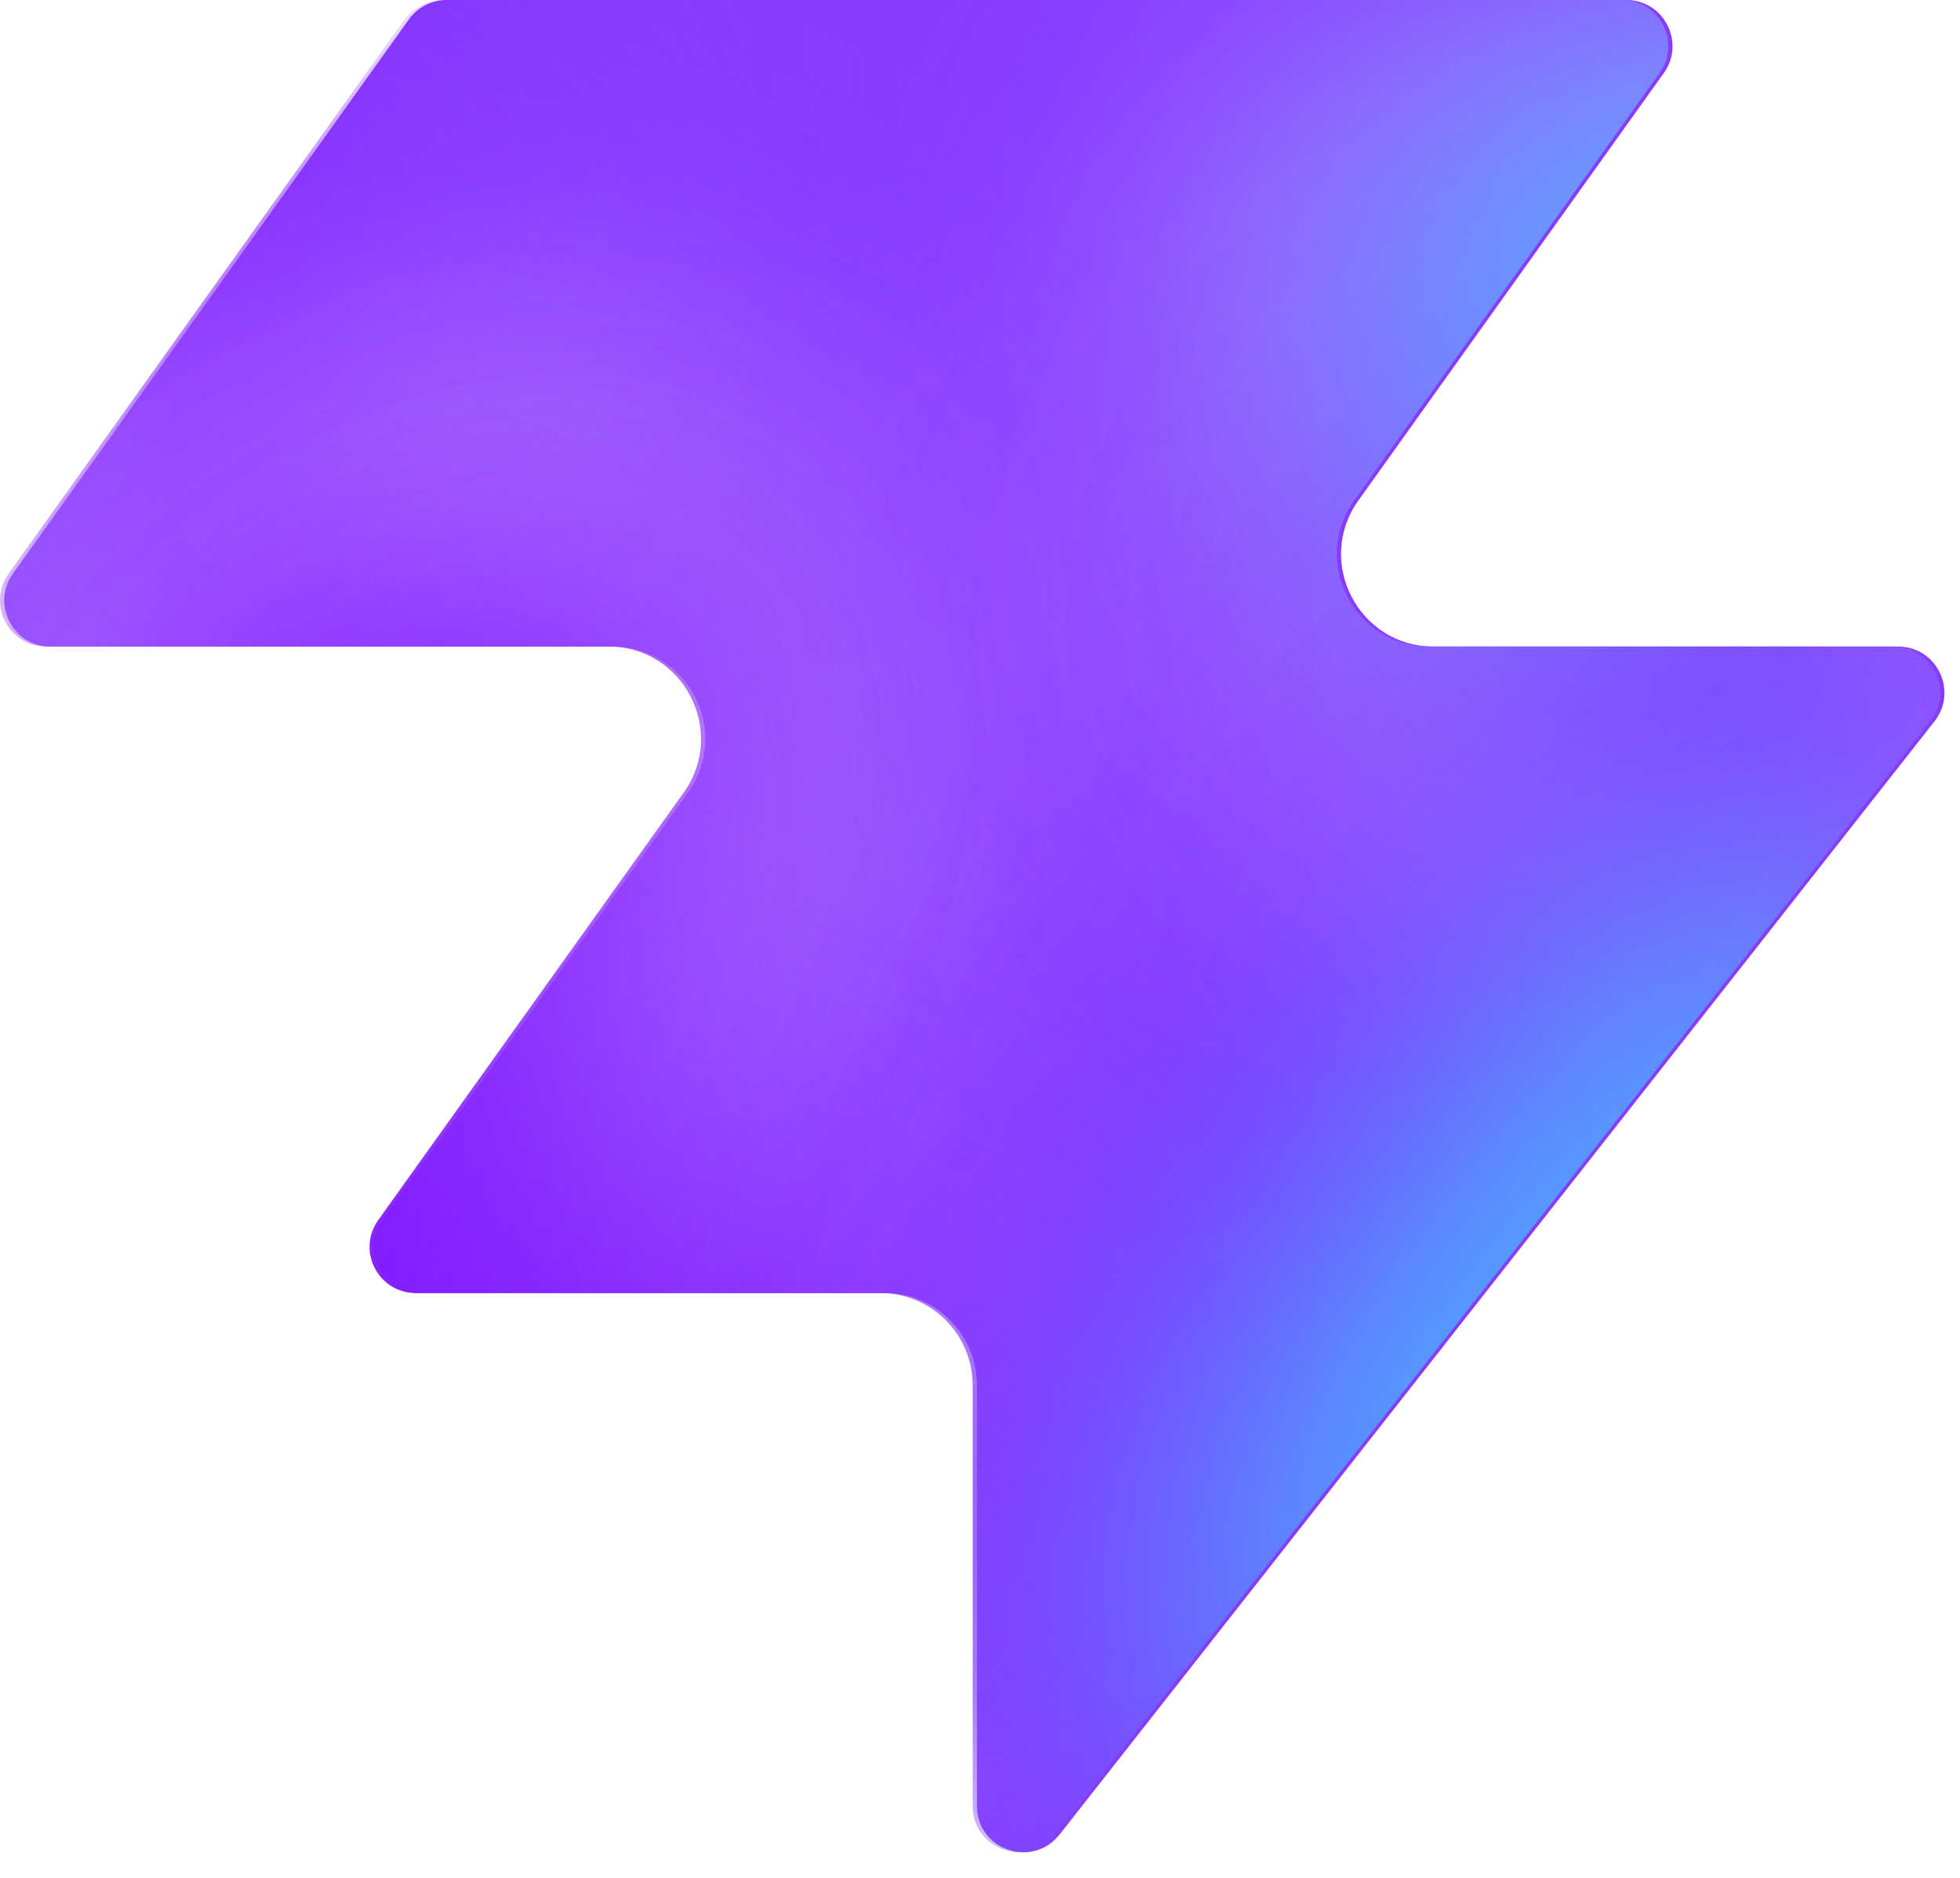
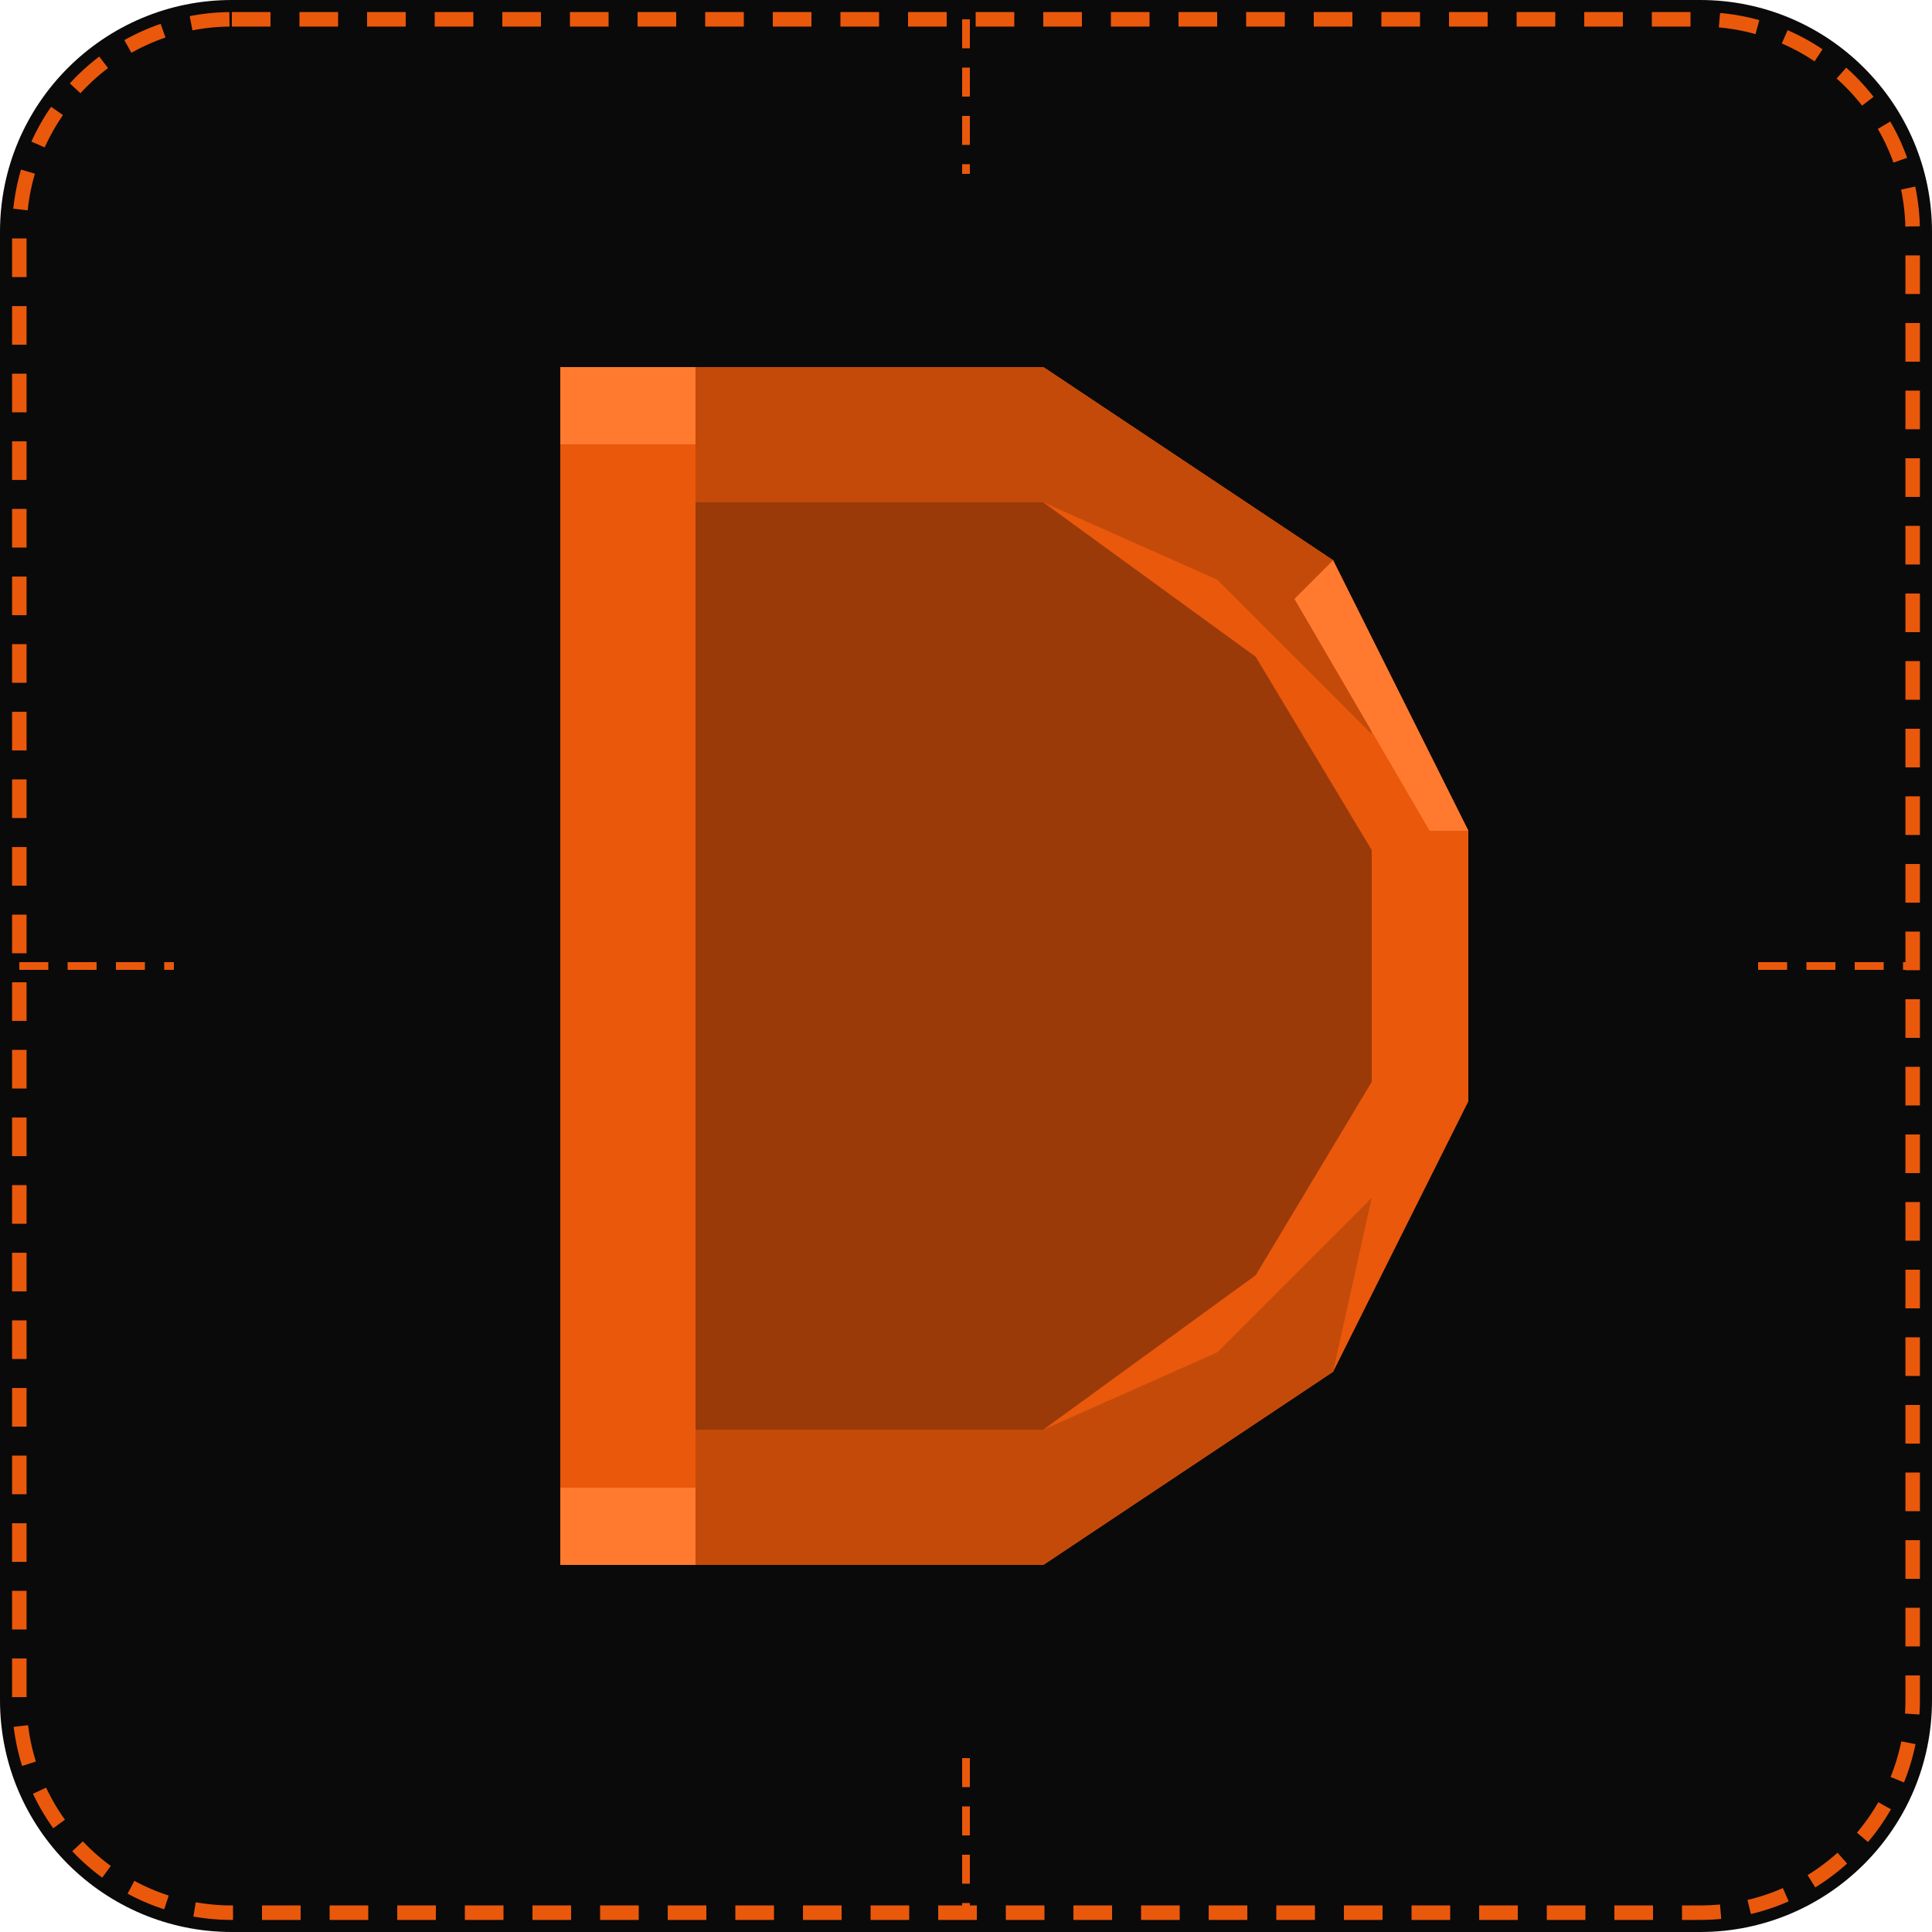
- <svg xmlns="http://www.w3.org/2000/svg" width="48" height="46" fill="none" viewBox="0 0 48 46">
-   <path fill="#863bff" d="M25.946 44.938c-.664.845-2.021.375-2.021-.698V33.937a2.26 2.26 0 0 0-2.262-2.262H10.287c-.92 0-1.456-1.04-.92-1.788l7.48-10.471c1.07-1.497 0-3.578-1.842-3.578H1.237c-.92 0-1.456-1.04-.92-1.788L10.013.474c.214-.297.556-.474.92-.474h28.894c.92 0 1.456 1.04.92 1.788l-7.48 10.471c-1.07 1.498 0 3.579 1.842 3.579h11.377c.943 0 1.473 1.088.89 1.83L25.947 44.94z" style="fill:#863bff;fill:color(display-p3 .525 .23 1);fill-opacity:1" />
-   <mask id="a" width="48" height="46" x="0" y="0" maskUnits="userSpaceOnUse" style="mask-type:alpha">
-     <path fill="#000" d="M25.842 44.938c-.664.844-2.021.375-2.021-.698V33.937a2.26 2.26 0 0 0-2.262-2.262H10.183c-.92 0-1.456-1.04-.92-1.788l7.48-10.471c1.07-1.498 0-3.579-1.842-3.579H1.133c-.92 0-1.456-1.04-.92-1.787L9.91.473c.214-.297.556-.474.92-.474h28.894c.92 0 1.456 1.04.92 1.788l-7.48 10.471c-1.07 1.498 0 3.578 1.842 3.578h11.377c.943 0 1.473 1.088.89 1.832L25.843 44.94z" style="fill:#000;fill-opacity:1" />
-   </mask>
-   <g mask="url(#a)">
-     <g filter="url(#b)">
-       <ellipse cx="5.508" cy="14.704" fill="#ede6ff" rx="5.508" ry="14.704" style="fill:#ede6ff;fill:color(display-p3 .927 .903 1);fill-opacity:1" transform="matrix(.00324 1 1 -.00324 -4.47 31.516)" />
-     </g>
-     <g filter="url(#c)">
-       <ellipse cx="10.399" cy="29.851" fill="#ede6ff" rx="10.399" ry="29.851" style="fill:#ede6ff;fill:color(display-p3 .927 .903 1);fill-opacity:1" transform="matrix(.00324 1 1 -.00324 -39.328 7.883)" />
-     </g>
-     <g filter="url(#d)">
-       <ellipse cx="5.508" cy="30.487" fill="#7e14ff" rx="5.508" ry="30.487" style="fill:#7e14ff;fill:color(display-p3 .492 .077 1);fill-opacity:1" transform="rotate(89.814 -25.913 -14.639)scale(1 -1)" />
-     </g>
-     <g filter="url(#e)">
-       <ellipse cx="5.508" cy="30.599" fill="#7e14ff" rx="5.508" ry="30.599" style="fill:#7e14ff;fill:color(display-p3 .492 .077 1);fill-opacity:1" transform="rotate(89.814 -32.644 -3.334)scale(1 -1)" />
-     </g>
-     <g filter="url(#f)">
-       <ellipse cx="5.508" cy="30.599" fill="#7e14ff" rx="5.508" ry="30.599" style="fill:#7e14ff;fill:color(display-p3 .492 .077 1);fill-opacity:1" transform="matrix(.00324 1 1 -.00324 -34.34 30.47)" />
-     </g>
-     <g filter="url(#g)">
-       <ellipse cx="14.072" cy="22.078" fill="#ede6ff" rx="14.072" ry="22.078" style="fill:#ede6ff;fill:color(display-p3 .927 .903 1);fill-opacity:1" transform="rotate(93.35 24.506 48.493)scale(-1 1)" />
-     </g>
-     <g filter="url(#h)">
-       <ellipse cx="3.47" cy="21.501" fill="#7e14ff" rx="3.47" ry="21.501" style="fill:#7e14ff;fill:color(display-p3 .492 .077 1);fill-opacity:1" transform="rotate(89.009 28.708 47.59)scale(-1 1)" />
-     </g>
-     <g filter="url(#i)">
-       <ellipse cx="3.47" cy="21.501" fill="#7e14ff" rx="3.47" ry="21.501" style="fill:#7e14ff;fill:color(display-p3 .492 .077 1);fill-opacity:1" transform="rotate(89.009 28.708 47.59)scale(-1 1)" />
-     </g>
-     <g filter="url(#j)">
-       <ellipse cx=".387" cy="8.972" fill="#7e14ff" rx="4.407" ry="29.108" style="fill:#7e14ff;fill:color(display-p3 .492 .077 1);fill-opacity:1" transform="rotate(39.51 .387 8.972)" />
-     </g>
-     <g filter="url(#k)">
-       <ellipse cx="47.523" cy="-6.092" fill="#7e14ff" rx="4.407" ry="29.108" style="fill:#7e14ff;fill:color(display-p3 .492 .077 1);fill-opacity:1" transform="rotate(37.892 47.523 -6.092)" />
-     </g>
-     <g filter="url(#l)">
-       <ellipse cx="41.412" cy="6.333" fill="#47bfff" rx="5.971" ry="9.665" style="fill:#47bfff;fill:color(display-p3 .28 .748 1);fill-opacity:1" transform="rotate(37.892 41.412 6.333)" />
-     </g>
-     <g filter="url(#m)">
-       <ellipse cx="-1.879" cy="38.332" fill="#7e14ff" rx="4.407" ry="29.108" style="fill:#7e14ff;fill:color(display-p3 .492 .077 1);fill-opacity:1" transform="rotate(37.892 -1.88 38.332)" />
-     </g>
-     <g filter="url(#n)">
-       <ellipse cx="-1.879" cy="38.332" fill="#7e14ff" rx="4.407" ry="29.108" style="fill:#7e14ff;fill:color(display-p3 .492 .077 1);fill-opacity:1" transform="rotate(37.892 -1.88 38.332)" />
-     </g>
-     <g filter="url(#o)">
-       <ellipse cx="35.651" cy="29.907" fill="#7e14ff" rx="4.407" ry="29.108" style="fill:#7e14ff;fill:color(display-p3 .492 .077 1);fill-opacity:1" transform="rotate(37.892 35.651 29.907)" />
-     </g>
-     <g filter="url(#p)">
-       <ellipse cx="38.418" cy="32.4" fill="#47bfff" rx="5.971" ry="15.297" style="fill:#47bfff;fill:color(display-p3 .28 .748 1);fill-opacity:1" transform="rotate(37.892 38.418 32.4)" />
-     </g>
+ <svg xmlns="http://www.w3.org/2000/svg" width="200" height="200" viewBox="0 0 200 200">
+   <rect width="200" height="200" rx="24" fill="#0a0a0a" />
+   <rect x="2" y="2" width="196" height="196" rx="22" fill="none" stroke="#EA580C" stroke-width="1.5" stroke-dasharray="4 3" />
+   <g transform="translate(100, 100)">
+     <polygon points="-42,-62 -42,62 8,62 38,42 52,14 52,-14 38,-42 8,-62" fill="#9a3a08" />
+     <polygon points="-42,-62 -42,-48 8,-48 30,-32 42,-12 42,12 30,32 8,48 -42,48 -42,62 8,62 38,42 52,14 52,-14 38,-42 8,-62" fill="#EA580C" />
+     <polygon points="-42,-62 -28,-62 -28,62 -42,62" fill="#EA580C" />
+     <polygon points="-28,-62 8,-62 38,-42 42,-24 26,-40 8,-48 -28,-48" fill="#c44a0a" />
+     <polygon points="-28,62 8,62 38,42 42,24 26,40 8,48 -28,48" fill="#c44a0a" />
+     <polygon points="-42,-62 -42,-54 -28,-54 -28,-62" fill="#ff7a2f" />
+     <polygon points="-42,62 -42,54 -28,54 -28,62" fill="#ff7a2f" />
+     <polygon points="38,-42 52,-14 48,-14 34,-38" fill="#ff7a2f" />
  </g>
-   <defs>
-     <filter id="b" width="60.045" height="41.654" x="-19.77" y="16.149" color-interpolation-filters="sRGB" filterUnits="userSpaceOnUse">
-       <feFlood flood-opacity="0" result="BackgroundImageFix" />
-       <feBlend in="SourceGraphic" in2="BackgroundImageFix" result="shape" />
-       <feGaussianBlur result="effect1_foregroundBlur_2002_17158" stdDeviation="7.659" />
-     </filter>
-     <filter id="c" width="90.34" height="51.437" x="-54.613" y="-7.533" color-interpolation-filters="sRGB" filterUnits="userSpaceOnUse">
-       <feFlood flood-opacity="0" result="BackgroundImageFix" />
-       <feBlend in="SourceGraphic" in2="BackgroundImageFix" result="shape" />
-       <feGaussianBlur result="effect1_foregroundBlur_2002_17158" stdDeviation="7.659" />
-     </filter>
-     <filter id="d" width="79.355" height="29.4" x="-49.64" y="2.03" color-interpolation-filters="sRGB" filterUnits="userSpaceOnUse">
-       <feFlood flood-opacity="0" result="BackgroundImageFix" />
-       <feBlend in="SourceGraphic" in2="BackgroundImageFix" result="shape" />
-       <feGaussianBlur result="effect1_foregroundBlur_2002_17158" stdDeviation="4.596" />
-     </filter>
-     <filter id="e" width="79.579" height="29.4" x="-45.045" y="20.029" color-interpolation-filters="sRGB" filterUnits="userSpaceOnUse">
-       <feFlood flood-opacity="0" result="BackgroundImageFix" />
-       <feBlend in="SourceGraphic" in2="BackgroundImageFix" result="shape" />
-       <feGaussianBlur result="effect1_foregroundBlur_2002_17158" stdDeviation="4.596" />
-     </filter>
-     <filter id="f" width="79.579" height="29.4" x="-43.513" y="21.178" color-interpolation-filters="sRGB" filterUnits="userSpaceOnUse">
-       <feFlood flood-opacity="0" result="BackgroundImageFix" />
-       <feBlend in="SourceGraphic" in2="BackgroundImageFix" result="shape" />
-       <feGaussianBlur result="effect1_foregroundBlur_2002_17158" stdDeviation="4.596" />
-     </filter>
-     <filter id="g" width="74.749" height="58.852" x="15.756" y="-17.901" color-interpolation-filters="sRGB" filterUnits="userSpaceOnUse">
-       <feFlood flood-opacity="0" result="BackgroundImageFix" />
-       <feBlend in="SourceGraphic" in2="BackgroundImageFix" result="shape" />
-       <feGaussianBlur result="effect1_foregroundBlur_2002_17158" stdDeviation="7.659" />
-     </filter>
-     <filter id="h" width="61.377" height="25.362" x="23.548" y="2.284" color-interpolation-filters="sRGB" filterUnits="userSpaceOnUse">
-       <feFlood flood-opacity="0" result="BackgroundImageFix" />
-       <feBlend in="SourceGraphic" in2="BackgroundImageFix" result="shape" />
-       <feGaussianBlur result="effect1_foregroundBlur_2002_17158" stdDeviation="4.596" />
-     </filter>
-     <filter id="i" width="61.377" height="25.362" x="23.548" y="2.284" color-interpolation-filters="sRGB" filterUnits="userSpaceOnUse">
-       <feFlood flood-opacity="0" result="BackgroundImageFix" />
-       <feBlend in="SourceGraphic" in2="BackgroundImageFix" result="shape" />
-       <feGaussianBlur result="effect1_foregroundBlur_2002_17158" stdDeviation="4.596" />
-     </filter>
-     <filter id="j" width="56.045" height="63.649" x="-27.636" y="-22.853" color-interpolation-filters="sRGB" filterUnits="userSpaceOnUse">
-       <feFlood flood-opacity="0" result="BackgroundImageFix" />
-       <feBlend in="SourceGraphic" in2="BackgroundImageFix" result="shape" />
-       <feGaussianBlur result="effect1_foregroundBlur_2002_17158" stdDeviation="4.596" />
-     </filter>
-     <filter id="k" width="54.814" height="64.646" x="20.116" y="-38.415" color-interpolation-filters="sRGB" filterUnits="userSpaceOnUse">
-       <feFlood flood-opacity="0" result="BackgroundImageFix" />
-       <feBlend in="SourceGraphic" in2="BackgroundImageFix" result="shape" />
-       <feGaussianBlur result="effect1_foregroundBlur_2002_17158" stdDeviation="4.596" />
-     </filter>
-     <filter id="l" width="33.541" height="35.313" x="24.641" y="-11.323" color-interpolation-filters="sRGB" filterUnits="userSpaceOnUse">
-       <feFlood flood-opacity="0" result="BackgroundImageFix" />
-       <feBlend in="SourceGraphic" in2="BackgroundImageFix" result="shape" />
-       <feGaussianBlur result="effect1_foregroundBlur_2002_17158" stdDeviation="4.596" />
-     </filter>
-     <filter id="m" width="54.814" height="64.646" x="-29.286" y="6.009" color-interpolation-filters="sRGB" filterUnits="userSpaceOnUse">
-       <feFlood flood-opacity="0" result="BackgroundImageFix" />
-       <feBlend in="SourceGraphic" in2="BackgroundImageFix" result="shape" />
-       <feGaussianBlur result="effect1_foregroundBlur_2002_17158" stdDeviation="4.596" />
-     </filter>
-     <filter id="n" width="54.814" height="64.646" x="-29.286" y="6.009" color-interpolation-filters="sRGB" filterUnits="userSpaceOnUse">
-       <feFlood flood-opacity="0" result="BackgroundImageFix" />
-       <feBlend in="SourceGraphic" in2="BackgroundImageFix" result="shape" />
-       <feGaussianBlur result="effect1_foregroundBlur_2002_17158" stdDeviation="4.596" />
-     </filter>
-     <filter id="o" width="54.814" height="64.646" x="8.244" y="-2.416" color-interpolation-filters="sRGB" filterUnits="userSpaceOnUse">
-       <feFlood flood-opacity="0" result="BackgroundImageFix" />
-       <feBlend in="SourceGraphic" in2="BackgroundImageFix" result="shape" />
-       <feGaussianBlur result="effect1_foregroundBlur_2002_17158" stdDeviation="4.596" />
-     </filter>
-     <filter id="p" width="39.409" height="43.623" x="18.713" y="10.588" color-interpolation-filters="sRGB" filterUnits="userSpaceOnUse">
-       <feFlood flood-opacity="0" result="BackgroundImageFix" />
-       <feBlend in="SourceGraphic" in2="BackgroundImageFix" result="shape" />
-       <feGaussianBlur result="effect1_foregroundBlur_2002_17158" stdDeviation="4.596" />
-     </filter>
-   </defs>
+   <line x1="2" y1="100" x2="18" y2="100" stroke="#EA580C" stroke-width="0.8" stroke-dasharray="3 2" />
+   <line x1="182" y1="100" x2="198" y2="100" stroke="#EA580C" stroke-width="0.8" stroke-dasharray="3 2" />
+   <line x1="100" y1="2" x2="100" y2="18" stroke="#EA580C" stroke-width="0.8" stroke-dasharray="3 2" />
+   <line x1="100" y1="182" x2="100" y2="198" stroke="#EA580C" stroke-width="0.8" stroke-dasharray="3 2" />
</svg>
